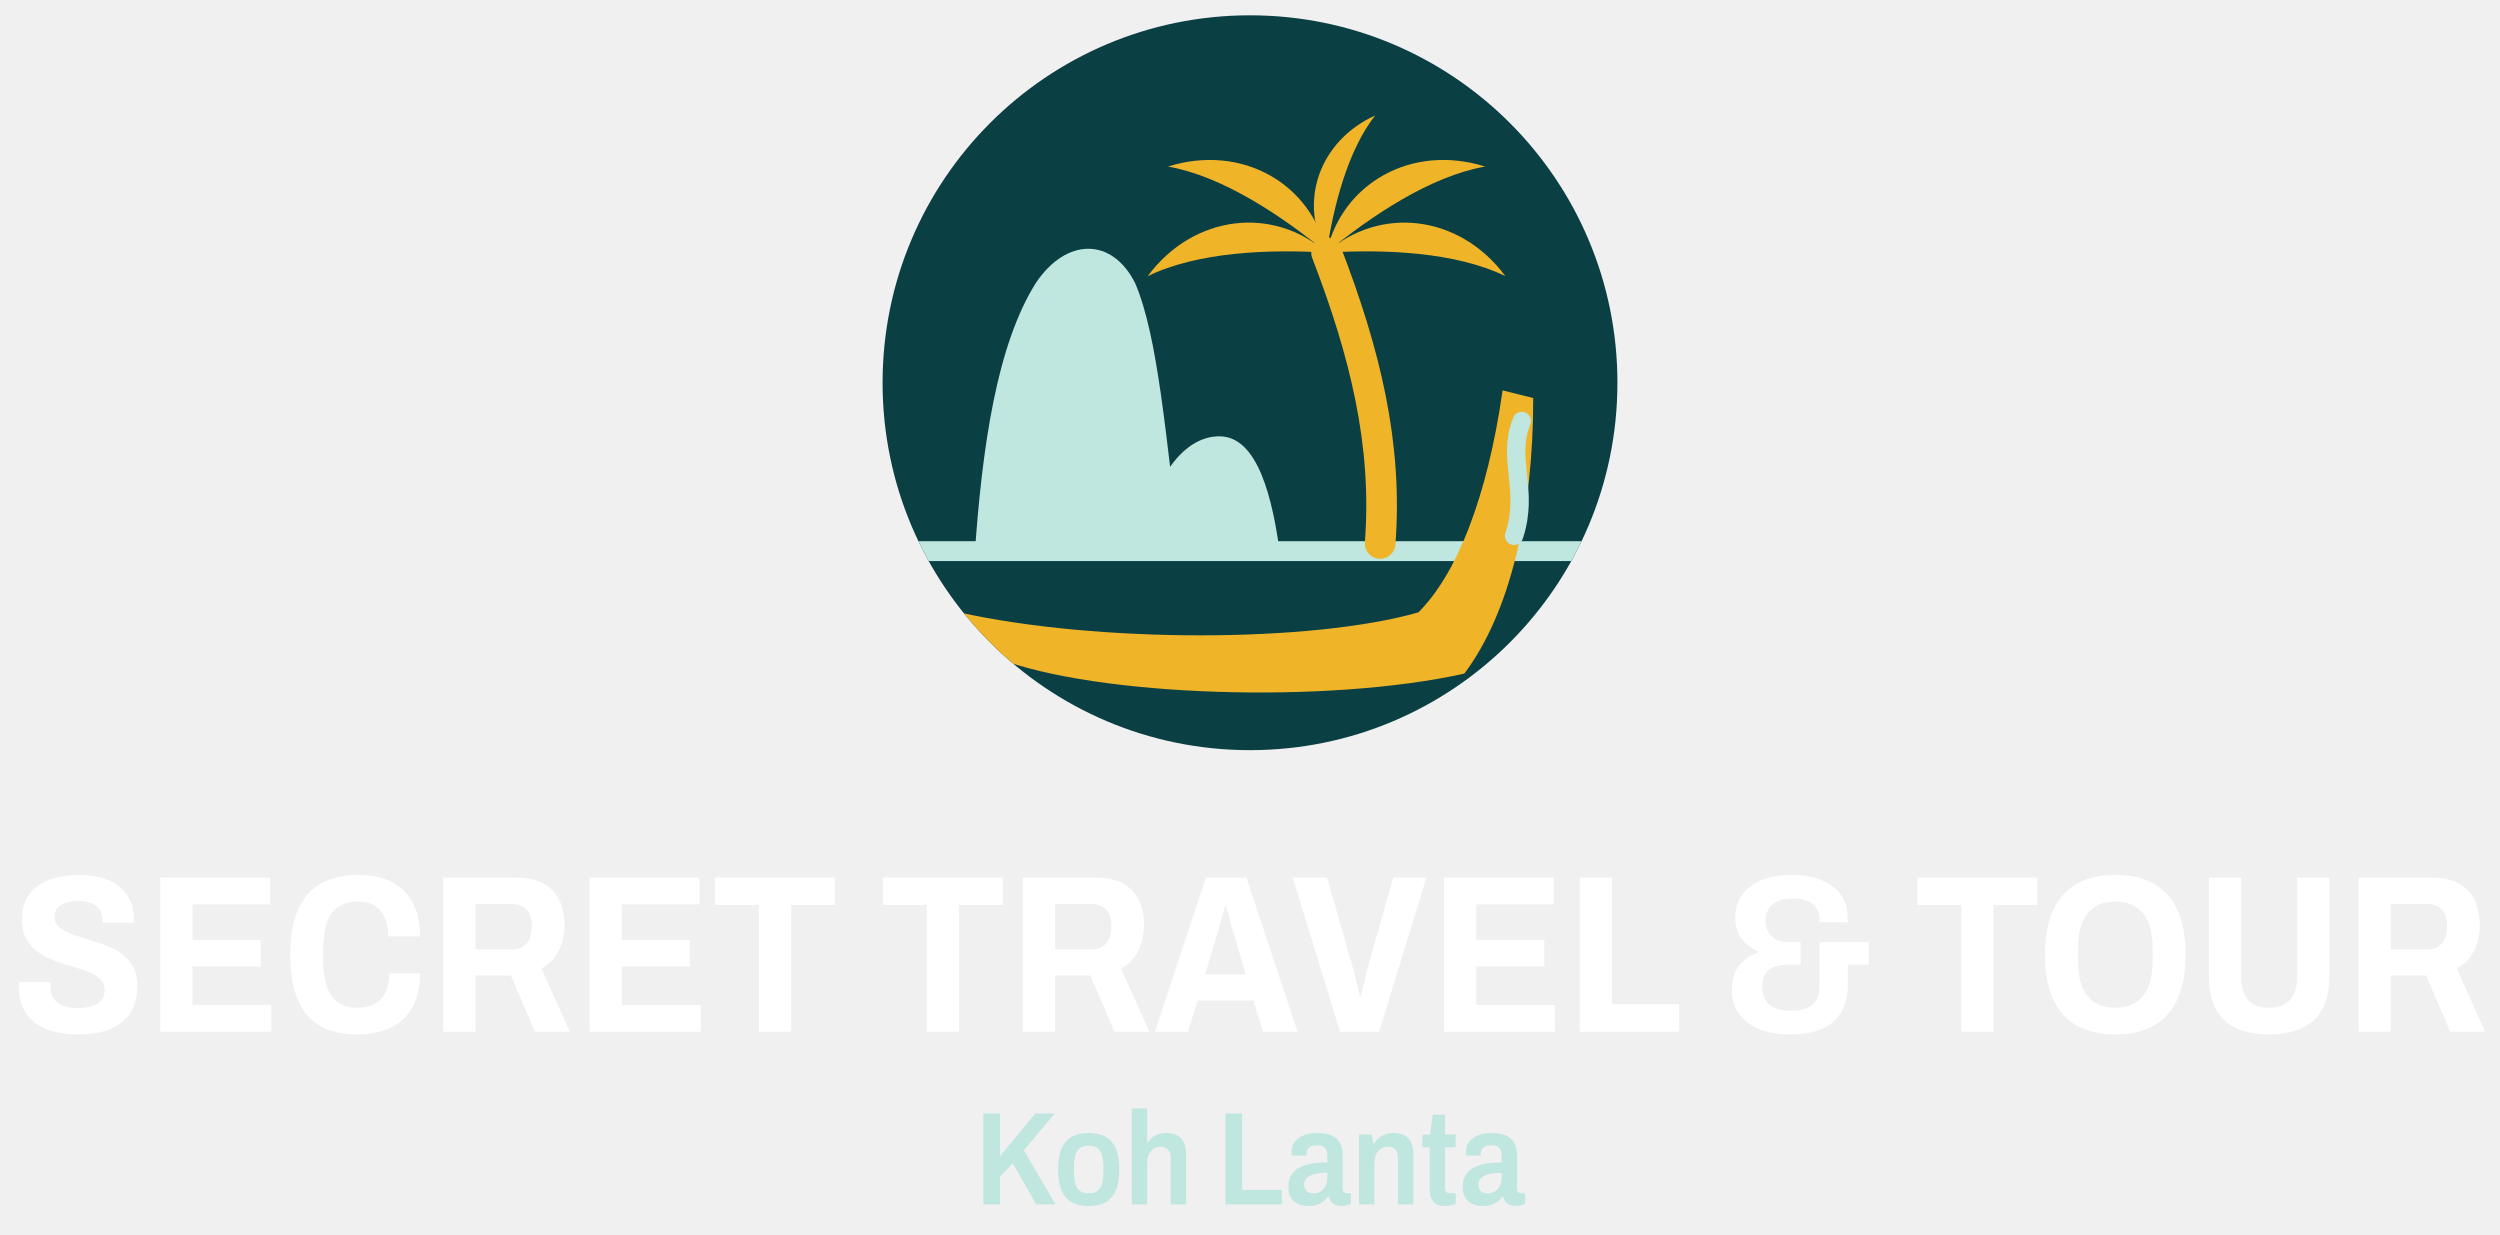
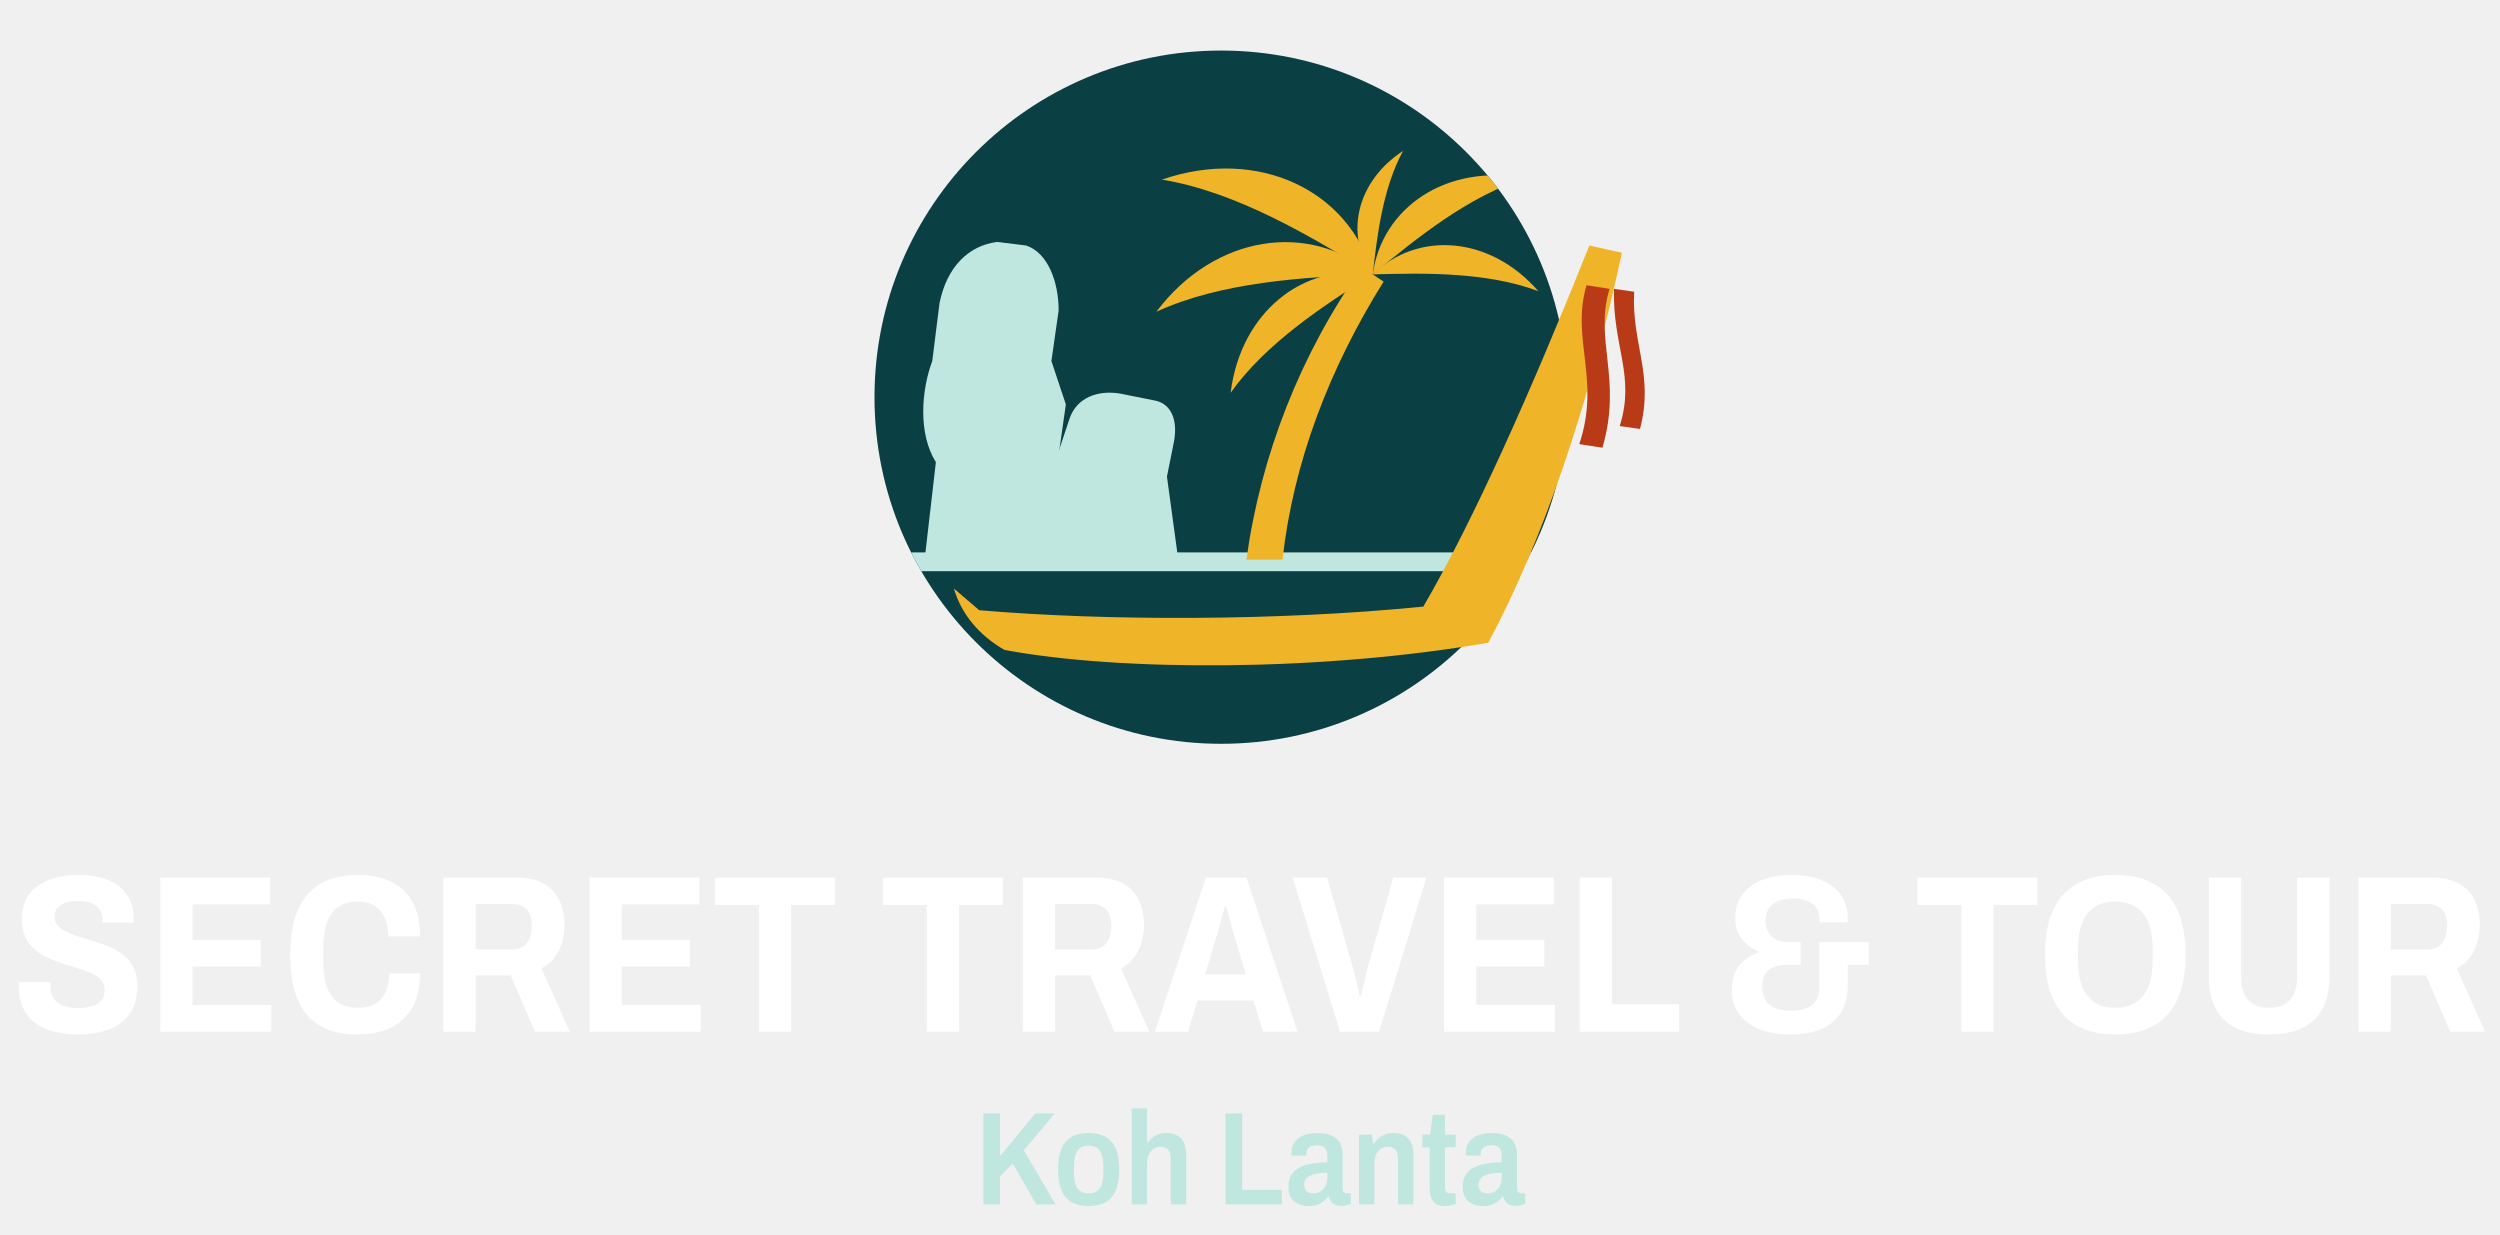
<svg xmlns="http://www.w3.org/2000/svg" viewBox="0 0 489.9 242" width="489.9" height="242" role="img">
-   <g transform="translate(169.95 0) scale(1.5)">
+   <g transform="translate(165.705 0) scale(1.41509)">
    <defs>
      <clipPath id="sblight">
-         <circle cx="50" cy="50" r="48" />
+         <circle cx="52" cy="55" r="48" />
      </clipPath>
    </defs>
-     <circle cx="50" cy="50" r="48" fill="#0A3F44" />
+     <circle cx="52" cy="55" r="48" fill="#0A3F44" />
    <g clip-path="url(#sblight)">
-       <path fill="#BFE6DF" d="M14 73C15 58 17 45 22 37C26 31 32 31 35 37C38 44 39 57 41 73Z" />
-       <path fill="#BFE6DF" d="M35 73C37 63 41 57 46 57C51 57 53 65 54 73Z" />
-       <path fill="none" stroke="#BFE6DF" stroke-width="2.6" d="M0 72H100" />
-       <path fill="none" stroke="#F0B429" stroke-width="4" stroke-linecap="round" d="M67 71C68 58 65 46 60 33" />
-       <path d="M0 0C10-11 27-11 38 1C27-3 12-2 0 0Z" transform="translate(60 33) scale(0.62 0.62) rotate(-30)" fill="#F0B429" />
-       <path d="M0 0C10-11 27-11 38 1C27-3 12-2 0 0Z" transform="translate(60 33) scale(0.62 0.62) rotate(6)" fill="#F0B429" />
-       <path d="M0 0C10-11 27-11 38 1C27-3 12-2 0 0Z" transform="translate(60 33) scale(-0.62 0.62) rotate(-30)" fill="#F0B429" />
-       <path d="M0 0C10-11 27-11 38 1C27-3 12-2 0 0Z" transform="translate(60 33) scale(-0.62 0.62) rotate(6)" fill="#F0B429" />
-       <path d="M0 0C10-11 27-11 38 1C27-3 12-2 0 0Z" transform="translate(60 33) scale(0.5 0.5) rotate(-72)" fill="#F0B429" />
-       <path fill="#F0B429" d="M12 80C30 84 58 84 72 80C77 75 81 65 83 51L87 52C87 67 84 80 78 88C60 92 30 91 17 86Z" />
-       <path fill="none" stroke="#BFE6DF" stroke-width="2.4" stroke-linecap="round" d="M85.5 55C83.5 60 86.5 64 84.5 70" />
+       <path fill="#BFE6DF" d="M11 77L12.5 64C10 60 10.5 54 12 50L13 42C14 37 17 34 21 33.5L25 34C28 35 29.5 39 29.5 43L28.5 50L30.5 56L29.5 63L31.5 77Z" />
+       <path fill="#BFE6DF" d="M29 77L30 70L29 64L31 58C32 55 35 54 38 54.5L43 55.5C45 56 46 58 45.5 61L44.5 66L46 77Z" />
+       <rect y="76.5" width="112" height="2.6" fill="#BFE6DF" />
+       <path fill="#F0B429" d="M55.5 77.5C57.5 63 63 49 71.5 37L74.5 39C67 51 62 64 60.5 77.5Z" />
+       <path d="M0 0C8-9 22-9 32 1C22-2 10-1 0 0Z" transform="translate(73 38) scale(-1 1) rotate(-26)" fill="#F0B429" />
+       <path d="M0 0C8-9 22-9 32 1C22-2 10-1 0 0Z" transform="translate(73 38) scale(-0.95 0.95) rotate(8)" fill="#F0B429" />
+       <path d="M0 0C8-9 22-9 32 1C22-2 10-1 0 0Z" transform="translate(73 38) scale(-0.8 0.8) rotate(38)" fill="#F0B429" />
+       <path d="M0 0C8-9 22-9 32 1C22-2 10-1 0 0Z" transform="translate(73 38) scale(0.78 0.78) rotate(-34)" fill="#F0B429" />
+       <path d="M0 0C8-9 22-9 32 1C22-2 10-1 0 0Z" transform="translate(73 38) scale(0.72 0.72) rotate(4)" fill="#F0B429" />
+       <path d="M0 0C8-9 22-9 32 1C22-2 10-1 0 0Z" transform="translate(73 38) scale(0.55 0.55) rotate(-78)" fill="#F0B429" />
    </g>
+     <path fill="#F0B429" d="M15 81.5L18.5 84.5C36 86 60 86 80 84C87 72 95 54 103 34L107.5 35C103 56 96.5 75 89 89C66 93 38 93 22 90C18.5 88 16 85 15 81.5Z" />
+     <path fill="#B83A16" d="M102.6 39.5C100.4 47 104.6 52.5 101.6 61.5L104.8 62C107.6 52.5 103.6 47 105.8 40Z" />
+     <path fill="#B83A16" d="M106.4 40C106.2 48 109.4 52 107.2 59L110 59.4C112 52 108.8 47.5 109.2 40.4Z" />
  </g>
  <path fill="#FFFFFF" transform="translate(2.004 202.184) scale(0.044)" d="M304.175 12.0Q249.852 12.0 201.643 0.943Q153.433 -10.114 116.804 -35.353Q80.174 -60.591 59.281 -101.403Q38.387 -142.214 38.387 -201.649Q38.387 -206.522 38.65 -212.007Q38.912 -217.492 39.13 -220.967H179.694Q179.548 -217.689 179.286 -212.609Q179.023 -207.53 179.023 -203.347Q179.023 -169.483 193.461 -147.828Q207.899 -126.173 235.602 -115.91Q263.306 -105.647 301.631 -105.647Q325.332 -105.647 344.269 -108.865Q363.206 -112.082 377.606 -118.731Q392.006 -125.38 401.692 -135.013Q411.378 -144.646 415.986 -157.405Q420.593 -170.163 420.593 -185.986Q420.593 -212.555 405.113 -230.087Q389.633 -247.62 363.313 -259.804Q336.993 -271.989 304.099 -282.036Q271.205 -292.082 236.201 -302.992Q201.197 -313.902 168.303 -329.2Q135.409 -344.499 109.089 -366.66Q82.769 -388.822 67.289 -421.734Q51.809 -454.647 51.809 -501.097Q51.809 -552.736 71.3 -590.262Q90.79 -627.788 125.669 -651.796Q160.548 -675.804 206.209 -687.284Q251.87 -698.764 304.212 -698.764Q355.628 -698.764 400.249 -687.611Q444.869 -676.459 478.537 -652.562Q512.205 -628.666 531.19 -591.223Q550.176 -553.78 550.321 -501.199V-485.667H411.757V-496.479Q411.757 -523.273 399.473 -542.211Q387.189 -561.148 363.582 -571.644Q339.975 -582.141 305.44 -582.141Q271.567 -582.141 247.222 -574.385Q222.878 -566.628 210.031 -551.19Q197.184 -535.751 197.184 -512.816Q197.184 -487.947 212.665 -471.176Q228.145 -454.405 254.5 -442.71Q280.856 -431.015 313.75 -421.231Q346.644 -411.447 381.612 -400.549Q416.581 -389.651 449.475 -374.797Q482.369 -359.943 508.724 -337.736Q535.08 -315.529 550.56 -283.187Q566.04 -250.845 566.04 -205.283Q566.04 -128.031 532.582 -80.069Q499.123 -32.108 440.042 -10.054Q380.962 12.0 304.175 12.0Z M668.394 0.0V-686.692H1157.347V-567.284H811.857V-409.239H1115.292V-290.594H811.857V-119.408H1162.907V0.0Z M1546.716 12.0Q1447.83 12.0 1381.053 -25.895Q1314.275 -63.791 1280.685 -142.601Q1247.096 -221.411 1247.096 -343.546Q1247.096 -524.475 1324.849 -611.619Q1402.603 -698.764 1551.378 -698.764Q1632.531 -698.764 1694.063 -669.4Q1755.594 -640.037 1790.39 -579.463Q1825.185 -518.889 1825.185 -424.853H1683.136Q1683.136 -474.581 1667.435 -509.187Q1651.734 -543.792 1621.919 -561.837Q1592.104 -579.881 1549.765 -579.881Q1496.356 -579.881 1461.6 -556.253Q1426.844 -532.625 1410.481 -485.834Q1394.118 -439.043 1394.118 -369.108V-316.812Q1394.118 -246.538 1410.461 -199.876Q1426.804 -153.213 1460.967 -130.012Q1495.13 -106.811 1548.773 -106.811Q1593.013 -106.811 1624.067 -124.154Q1655.121 -141.496 1671.352 -175.7Q1687.584 -209.904 1687.584 -259.929H1824.928Q1824.928 -166.729 1790.043 -106.501Q1755.158 -46.273 1692.728 -17.137Q1630.297 12.0 1546.716 12.0Z M1928.956 0.0V-686.692H2252.776Q2328.736 -686.692 2376.138 -659.691Q2423.539 -632.69 2445.961 -585.299Q2468.383 -537.908 2468.383 -476.933Q2468.383 -411.008 2442.556 -360.051Q2416.729 -309.095 2366.065 -282.237L2492.285 0.0H2336.865L2229.359 -250.812H2072.419V0.0ZM2072.419 -366.489H2233.408Q2278.047 -366.489 2300.538 -394.642Q2323.028 -422.795 2323.028 -471.501Q2323.028 -503.25 2313.121 -524.831Q2303.213 -546.411 2283.242 -557.717Q2263.272 -569.024 2231.863 -569.024H2072.419Z M2580.394 0.0V-686.692H3069.347V-567.284H2723.857V-409.239H3027.292V-290.594H2723.857V-119.408H3074.907V0.0Z M3334.428 0.0V-564.897H3138.904V-686.692H3673.394V-564.897H3477.891V0.0Z M4082.428 0.0V-564.897H3886.904V-686.692H4421.394V-564.897H4225.891V0.0Z M4509.956 0.0V-686.692H4833.776Q4909.736 -686.692 4957.138 -659.691Q5004.539 -632.69 5026.961 -585.299Q5049.383 -537.908 5049.383 -476.933Q5049.383 -411.008 5023.556 -360.051Q4997.729 -309.095 4947.065 -282.237L5073.285 0.0H4917.865L4810.359 -250.812H4653.419V0.0ZM4653.419 -366.489H4814.408Q4859.047 -366.489 4881.538 -394.642Q4904.028 -422.795 4904.028 -471.501Q4904.028 -503.25 4894.121 -524.831Q4884.213 -546.411 4864.242 -557.717Q4844.272 -569.024 4812.863 -569.024H4653.419Z M5098.085 0.0 5324.882 -686.692H5505.683L5733.263 0.0H5580.124L5536.997 -138.979H5287.791L5244.993 0.0ZM5321.655 -255.313H5502.825L5449.203 -436.431Q5446.189 -445.622 5441.949 -460.147Q5437.709 -474.672 5433.042 -491.957Q5428.375 -509.243 5423.801 -526.719Q5419.227 -544.194 5415.359 -558.276H5409.378Q5404.986 -540.184 5398.622 -516.86Q5392.259 -493.536 5386.085 -471.897Q5379.911 -450.258 5375.535 -436.431Z M5922.605 0.0 5711.564 -686.692H5864.994L5984.237 -268.98Q5988.094 -255.139 5992.518 -235.283Q5996.941 -215.426 6001.712 -195.699Q6006.483 -175.971 6009.778 -160.61H6015.759Q6018.61 -171.55 6022.624 -188.682Q6026.637 -205.813 6031.391 -226.509Q6036.145 -247.205 6040.774 -268.455L6159.638 -686.692H6307.328L6096.433 0.0Z M6385.394 0.0V-686.692H6874.347V-567.284H6528.857V-409.239H6832.292V-290.594H6528.857V-119.408H6879.907V0.0Z M6989.956 0.0V-686.692H7133.419V-122.321H7432.841V0.0Z M7927.231 12.0Q7845.625 12.0 7787.541 -12.683Q7729.457 -37.366 7698.371 -82.094Q7667.285 -126.822 7667.285 -186.254Q7667.285 -253.021 7700.411 -294.708Q7733.536 -336.395 7785.753 -353.087V-357.087Q7741.7 -377.268 7712.034 -413.404Q7682.367 -449.541 7682.367 -507.449Q7682.367 -565.68 7712.664 -608.718Q7742.96 -651.756 7799.81 -675.224Q7856.659 -698.692 7935.35 -698.692Q8010.786 -698.692 8066.174 -675.771Q8121.562 -652.849 8152.234 -610.514Q8182.906 -568.178 8182.906 -510.692V-487.751H8057.529L8057.383 -501.887Q8057.237 -532.681 8043.071 -552.862Q8028.905 -573.043 8002.52 -583.113Q7976.135 -593.182 7938.708 -593.182Q7909.763 -593.182 7886.949 -586.681Q7864.134 -580.179 7848.778 -567.375Q7833.423 -554.571 7825.436 -536.09Q7817.449 -517.61 7817.449 -493.98Q7817.449 -463.711 7830.412 -442.428Q7843.375 -421.144 7865.69 -410.193Q7888.005 -399.242 7915.32 -399.242H7973.904V-298.36H7912.342Q7883.652 -298.36 7858.389 -289.454Q7833.126 -280.548 7817.772 -258.938Q7802.417 -237.329 7802.417 -198.524Q7802.417 -163.618 7817.481 -140.343Q7832.545 -117.068 7861.393 -105.289Q7890.241 -93.51 7931.363 -93.51Q7975.215 -93.51 8002.926 -105.851Q8030.638 -118.193 8044.083 -142.4Q8057.529 -166.608 8057.529 -200.861V-399.242H8276.687V-298.36H8183.598V-206.338Q8183.598 -139.128 8156.008 -89.948Q8128.419 -40.768 8071.779 -14.384Q8015.139 12.0 7927.231 12.0Z M8689.428 0.0V-564.897H8493.904V-686.692H9028.394V-564.897H8832.891V0.0Z M9375.062 12.0Q9276.227 12.0 9206 -26.283Q9135.772 -64.565 9098.934 -143.474Q9062.096 -222.382 9062.096 -343.217Q9062.096 -464.724 9098.934 -543.297Q9135.772 -621.869 9206 -660.281Q9276.227 -698.692 9375.062 -698.692Q9474.825 -698.692 9544.826 -660.281Q9614.827 -621.869 9651.5 -543.297Q9688.174 -464.724 9688.174 -343.217Q9688.174 -222.382 9651.5 -143.474Q9614.827 -64.565 9544.826 -26.283Q9474.825 12.0 9375.062 12.0ZM9375.062 -106.811Q9416.848 -106.811 9447.868 -120.485Q9478.889 -134.16 9499.801 -160.846Q9520.713 -187.533 9531.195 -226.659Q9541.676 -265.786 9541.676 -316.801V-369.098Q9541.676 -420.639 9531.195 -459.992Q9520.713 -499.345 9499.801 -525.939Q9478.889 -552.533 9447.868 -566.207Q9416.848 -579.881 9375.062 -579.881Q9333.533 -579.881 9302.384 -566.207Q9271.235 -552.533 9250.396 -525.939Q9229.557 -499.345 9219.338 -459.992Q9209.118 -420.639 9209.118 -369.098V-316.801Q9209.118 -265.786 9219.338 -226.659Q9229.557 -187.533 9250.396 -160.846Q9271.235 -134.16 9302.384 -120.485Q9333.533 -106.811 9375.062 -106.811Z M10059.744 12.0Q9976.485 12.0 9916.486 -14.858Q9856.486 -41.716 9824.348 -99.164Q9792.211 -156.612 9792.211 -246.373V-686.692H9935.674V-245.365Q9935.674 -177.646 9966.837 -142.193Q9998 -106.74 10059.455 -106.74Q10121.24 -106.74 10153.201 -142.193Q10185.162 -177.646 10185.162 -245.365V-686.692H10328.625V-246.373Q10328.625 -156.612 10296.298 -99.164Q10263.971 -41.716 10203.914 -14.858Q10143.857 12.0 10059.744 12.0Z M10458.956 0.0V-686.692H10782.776Q10858.736 -686.692 10906.138 -659.691Q10953.539 -632.69 10975.961 -585.299Q10998.383 -537.908 10998.383 -476.933Q10998.383 -411.008 10972.556 -360.051Q10946.729 -309.095 10896.065 -282.237L11022.285 0.0H10866.865L10759.359 -250.812H10602.419V0.0ZM10602.419 -366.489H10763.408Q10808.047 -366.489 10830.538 -394.642Q10853.028 -422.795 10853.028 -471.501Q10853.028 -503.25 10843.121 -524.831Q10833.213 -546.411 10813.242 -557.717Q10793.272 -569.024 10761.863 -569.024H10602.419Z" />
  <path fill="#BFE6DF" transform="translate(190.935 236.02) scale(0.026)" d="M68.106 0.0V-686.329H193.501V-363.724L459.675 -686.329H605.848L372.74 -408.0L611.505 0.0H466.715L289.673 -309.106L193.501 -210.146V0.0Z M861.437 12.0Q784.976 12.0 733.719 -16.842Q682.461 -45.684 656.751 -106.684Q631.04 -167.684 631.04 -263.0Q631.04 -359.316 656.751 -419.816Q682.461 -480.316 733.719 -509.322Q784.976 -538.329 861.437 -538.329Q938.57 -538.329 989.656 -509.322Q1040.742 -480.316 1066.453 -419.816Q1092.163 -359.316 1092.163 -263.0Q1092.163 -167.684 1066.453 -106.684Q1040.742 -45.684 989.656 -16.842Q938.57 12.0 861.437 12.0ZM861.437 -83.395Q901.543 -83.395 925.945 -100.744Q950.347 -118.093 961.544 -154.606Q972.742 -191.119 972.742 -247.777V-278.223Q972.742 -335.21 961.544 -371.723Q950.347 -408.236 925.945 -425.585Q901.543 -442.934 861.437 -442.934Q821.66 -442.934 797.094 -425.585Q772.528 -408.236 761.494 -371.723Q750.461 -335.21 750.461 -278.223V-247.777Q750.461 -191.119 761.494 -154.606Q772.528 -118.093 797.094 -100.744Q821.66 -83.395 861.437 -83.395Z M1186.422 0.0V-723.329H1301.843V-467.645H1308.185Q1323.212 -489.631 1343.581 -505.302Q1363.949 -520.974 1390.16 -529.651Q1416.371 -538.329 1448.095 -538.329Q1493.161 -538.329 1526.234 -521.645Q1559.307 -504.96 1577.689 -468.414Q1596.071 -431.868 1596.071 -371.446V0.0H1479.978V-347.143Q1479.978 -370.539 1474.958 -386.901Q1469.938 -403.263 1460.07 -413.94Q1450.201 -424.618 1435.326 -429.618Q1420.45 -434.618 1401.411 -434.618Q1372.687 -434.618 1350.134 -419.111Q1327.581 -403.605 1314.712 -375.111Q1301.843 -346.618 1301.843 -306.658V0.0Z M1893.106 0.0V-686.329H2018.501V-109.053H2317.11V0.0Z M2516.581 12.0Q2492.607 12.0 2466.245 5.349Q2439.883 -1.302 2417.166 -17.289Q2394.448 -33.276 2380.573 -61.954Q2366.698 -90.631 2366.698 -134.355Q2366.698 -183.422 2386.586 -217.935Q2406.475 -252.448 2444.054 -274.264Q2481.634 -296.079 2536.542 -306.224Q2591.45 -316.369 2660.49 -316.369V-368.578Q2660.49 -391.249 2653.819 -408.427Q2647.148 -425.605 2630.786 -435.611Q2614.424 -445.618 2584.002 -445.618Q2551.278 -445.618 2533.238 -435.96Q2515.199 -426.302 2508.514 -411.822Q2501.83 -397.342 2501.83 -380.711V-368.684H2391.066Q2390.066 -373.355 2390.066 -378.191Q2390.066 -383.026 2390.066 -389.369Q2390.066 -437.987 2414.928 -471.316Q2439.79 -504.645 2483.843 -521.487Q2527.896 -538.329 2585.305 -538.329Q2648.095 -538.329 2690.319 -520.138Q2732.543 -501.947 2754.227 -465.276Q2775.912 -428.605 2775.912 -371.329V-118.066Q2775.912 -100.053 2785.432 -91.889Q2794.951 -83.724 2807.951 -83.724H2837.32V-4.329Q2825.675 0.658 2806.84 5.829Q2788.004 11.0 2762.965 11.0Q2737.951 11.0 2719.096 2.336Q2700.241 -6.329 2688.214 -22.329Q2676.188 -38.329 2671.503 -59.342H2665.832Q2651.135 -39.0 2630.43 -22.664Q2609.726 -6.329 2581.68 2.836Q2553.634 12.0 2516.581 12.0ZM2554.238 -83.395Q2578.647 -83.395 2598.364 -92.066Q2618.082 -100.737 2631.773 -116.408Q2645.464 -132.079 2652.977 -154.586Q2660.49 -177.093 2660.49 -204.422V-238.618Q2607.135 -238.618 2567.542 -229.48Q2527.949 -220.342 2506.699 -200.355Q2485.448 -180.369 2485.448 -148.0Q2485.448 -128.026 2492.961 -113.54Q2500.475 -99.053 2515.837 -91.224Q2531.199 -83.395 2554.238 -83.395Z M2899.422 0.0V-526.329H2996.488L3005.501 -457.645H3011.514Q3027.541 -482.96 3049.245 -500.967Q3070.949 -518.974 3098.831 -528.651Q3126.713 -538.329 3160.108 -538.329Q3205.503 -538.329 3238.905 -521.645Q3272.307 -504.96 3290.689 -468.414Q3309.071 -431.868 3309.071 -371.446V0.0H3192.978V-347.143Q3192.978 -370.539 3187.958 -386.901Q3182.938 -403.263 3173.07 -413.94Q3163.201 -424.618 3148.326 -429.618Q3133.45 -434.618 3114.411 -434.618Q3085.687 -434.618 3063.134 -419.111Q3040.581 -403.605 3027.712 -375.111Q3014.843 -346.618 3014.843 -306.658V0.0Z M3546.278 12.0Q3501.883 12.0 3476.843 -5.855Q3451.804 -23.711 3441.784 -52.895Q3431.764 -82.079 3431.764 -114.737V-430.934H3376.658V-526.329H3434.435L3455.119 -675.302H3547.185V-526.329H3627.331V-430.934H3547.185V-127.066Q3547.185 -105.737 3556.212 -94.731Q3565.238 -83.724 3584.936 -83.724H3627.331V-3.671Q3616.344 0.329 3602.338 3.829Q3588.331 7.329 3573.811 9.664Q3559.291 12.0 3546.278 12.0Z M3830.581 12.0Q3806.607 12.0 3780.245 5.349Q3753.883 -1.302 3731.166 -17.289Q3708.448 -33.276 3694.573 -61.954Q3680.698 -90.631 3680.698 -134.355Q3680.698 -183.422 3700.586 -217.935Q3720.475 -252.448 3758.054 -274.264Q3795.634 -296.079 3850.542 -306.224Q3905.45 -316.369 3974.49 -316.369V-368.578Q3974.49 -391.249 3967.819 -408.427Q3961.148 -425.605 3944.786 -435.611Q3928.424 -445.618 3898.002 -445.618Q3865.278 -445.618 3847.238 -435.96Q3829.199 -426.302 3822.514 -411.822Q3815.83 -397.342 3815.83 -380.711V-368.684H3705.066Q3704.066 -373.355 3704.066 -378.191Q3704.066 -383.026 3704.066 -389.369Q3704.066 -437.987 3728.928 -471.316Q3753.79 -504.645 3797.843 -521.487Q3841.896 -538.329 3899.305 -538.329Q3962.095 -538.329 4004.319 -520.138Q4046.543 -501.947 4068.227 -465.276Q4089.912 -428.605 4089.912 -371.329V-118.066Q4089.912 -100.053 4099.432 -91.889Q4108.951 -83.724 4121.951 -83.724H4151.32V-4.329Q4139.675 0.658 4120.84 5.829Q4102.004 11.0 4076.965 11.0Q4051.951 11.0 4033.096 2.336Q4014.241 -6.329 4002.214 -22.329Q3990.188 -38.329 3985.503 -59.342H3979.832Q3965.135 -39.0 3944.43 -22.664Q3923.726 -6.329 3895.68 2.836Q3867.634 12.0 3830.581 12.0ZM3868.238 -83.395Q3892.647 -83.395 3912.364 -92.066Q3932.082 -100.737 3945.773 -116.408Q3959.464 -132.079 3966.977 -154.586Q3974.49 -177.093 3974.49 -204.422V-238.618Q3921.135 -238.618 3881.542 -229.48Q3841.949 -220.342 3820.699 -200.355Q3799.448 -180.369 3799.448 -148.0Q3799.448 -128.026 3806.961 -113.54Q3814.475 -99.053 3829.837 -91.224Q3845.199 -83.395 3868.238 -83.395Z" />
</svg>
